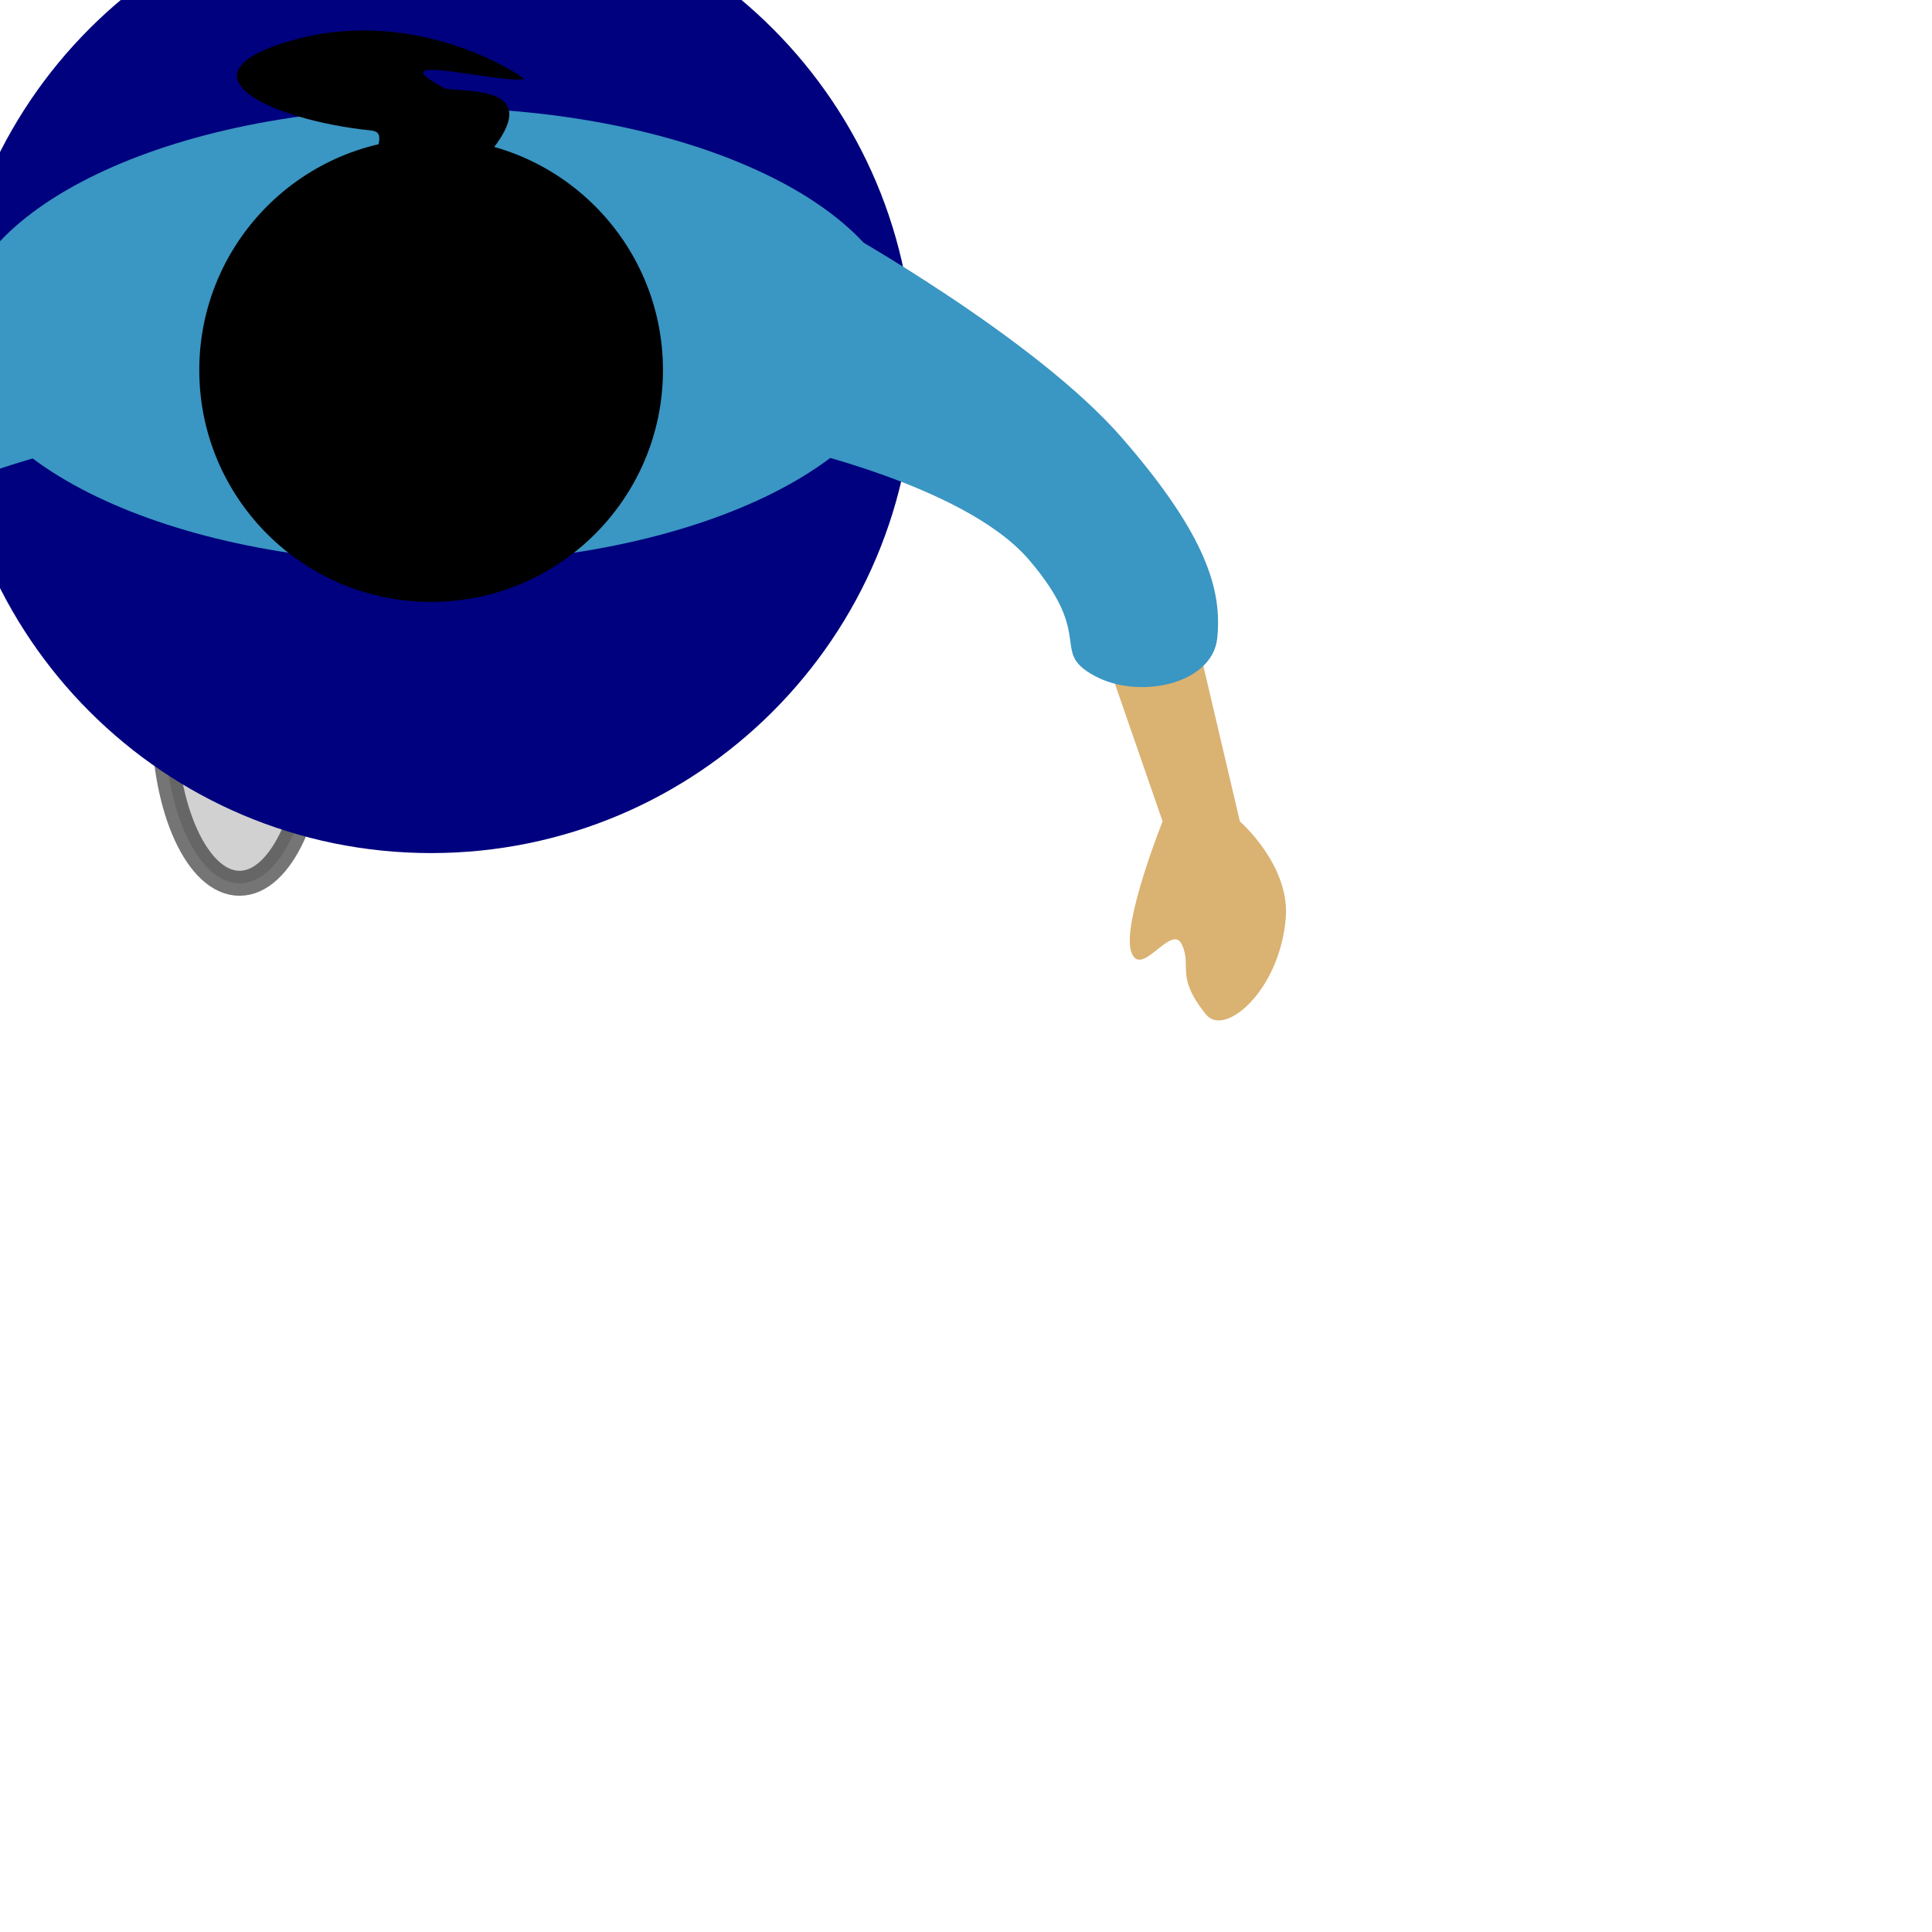
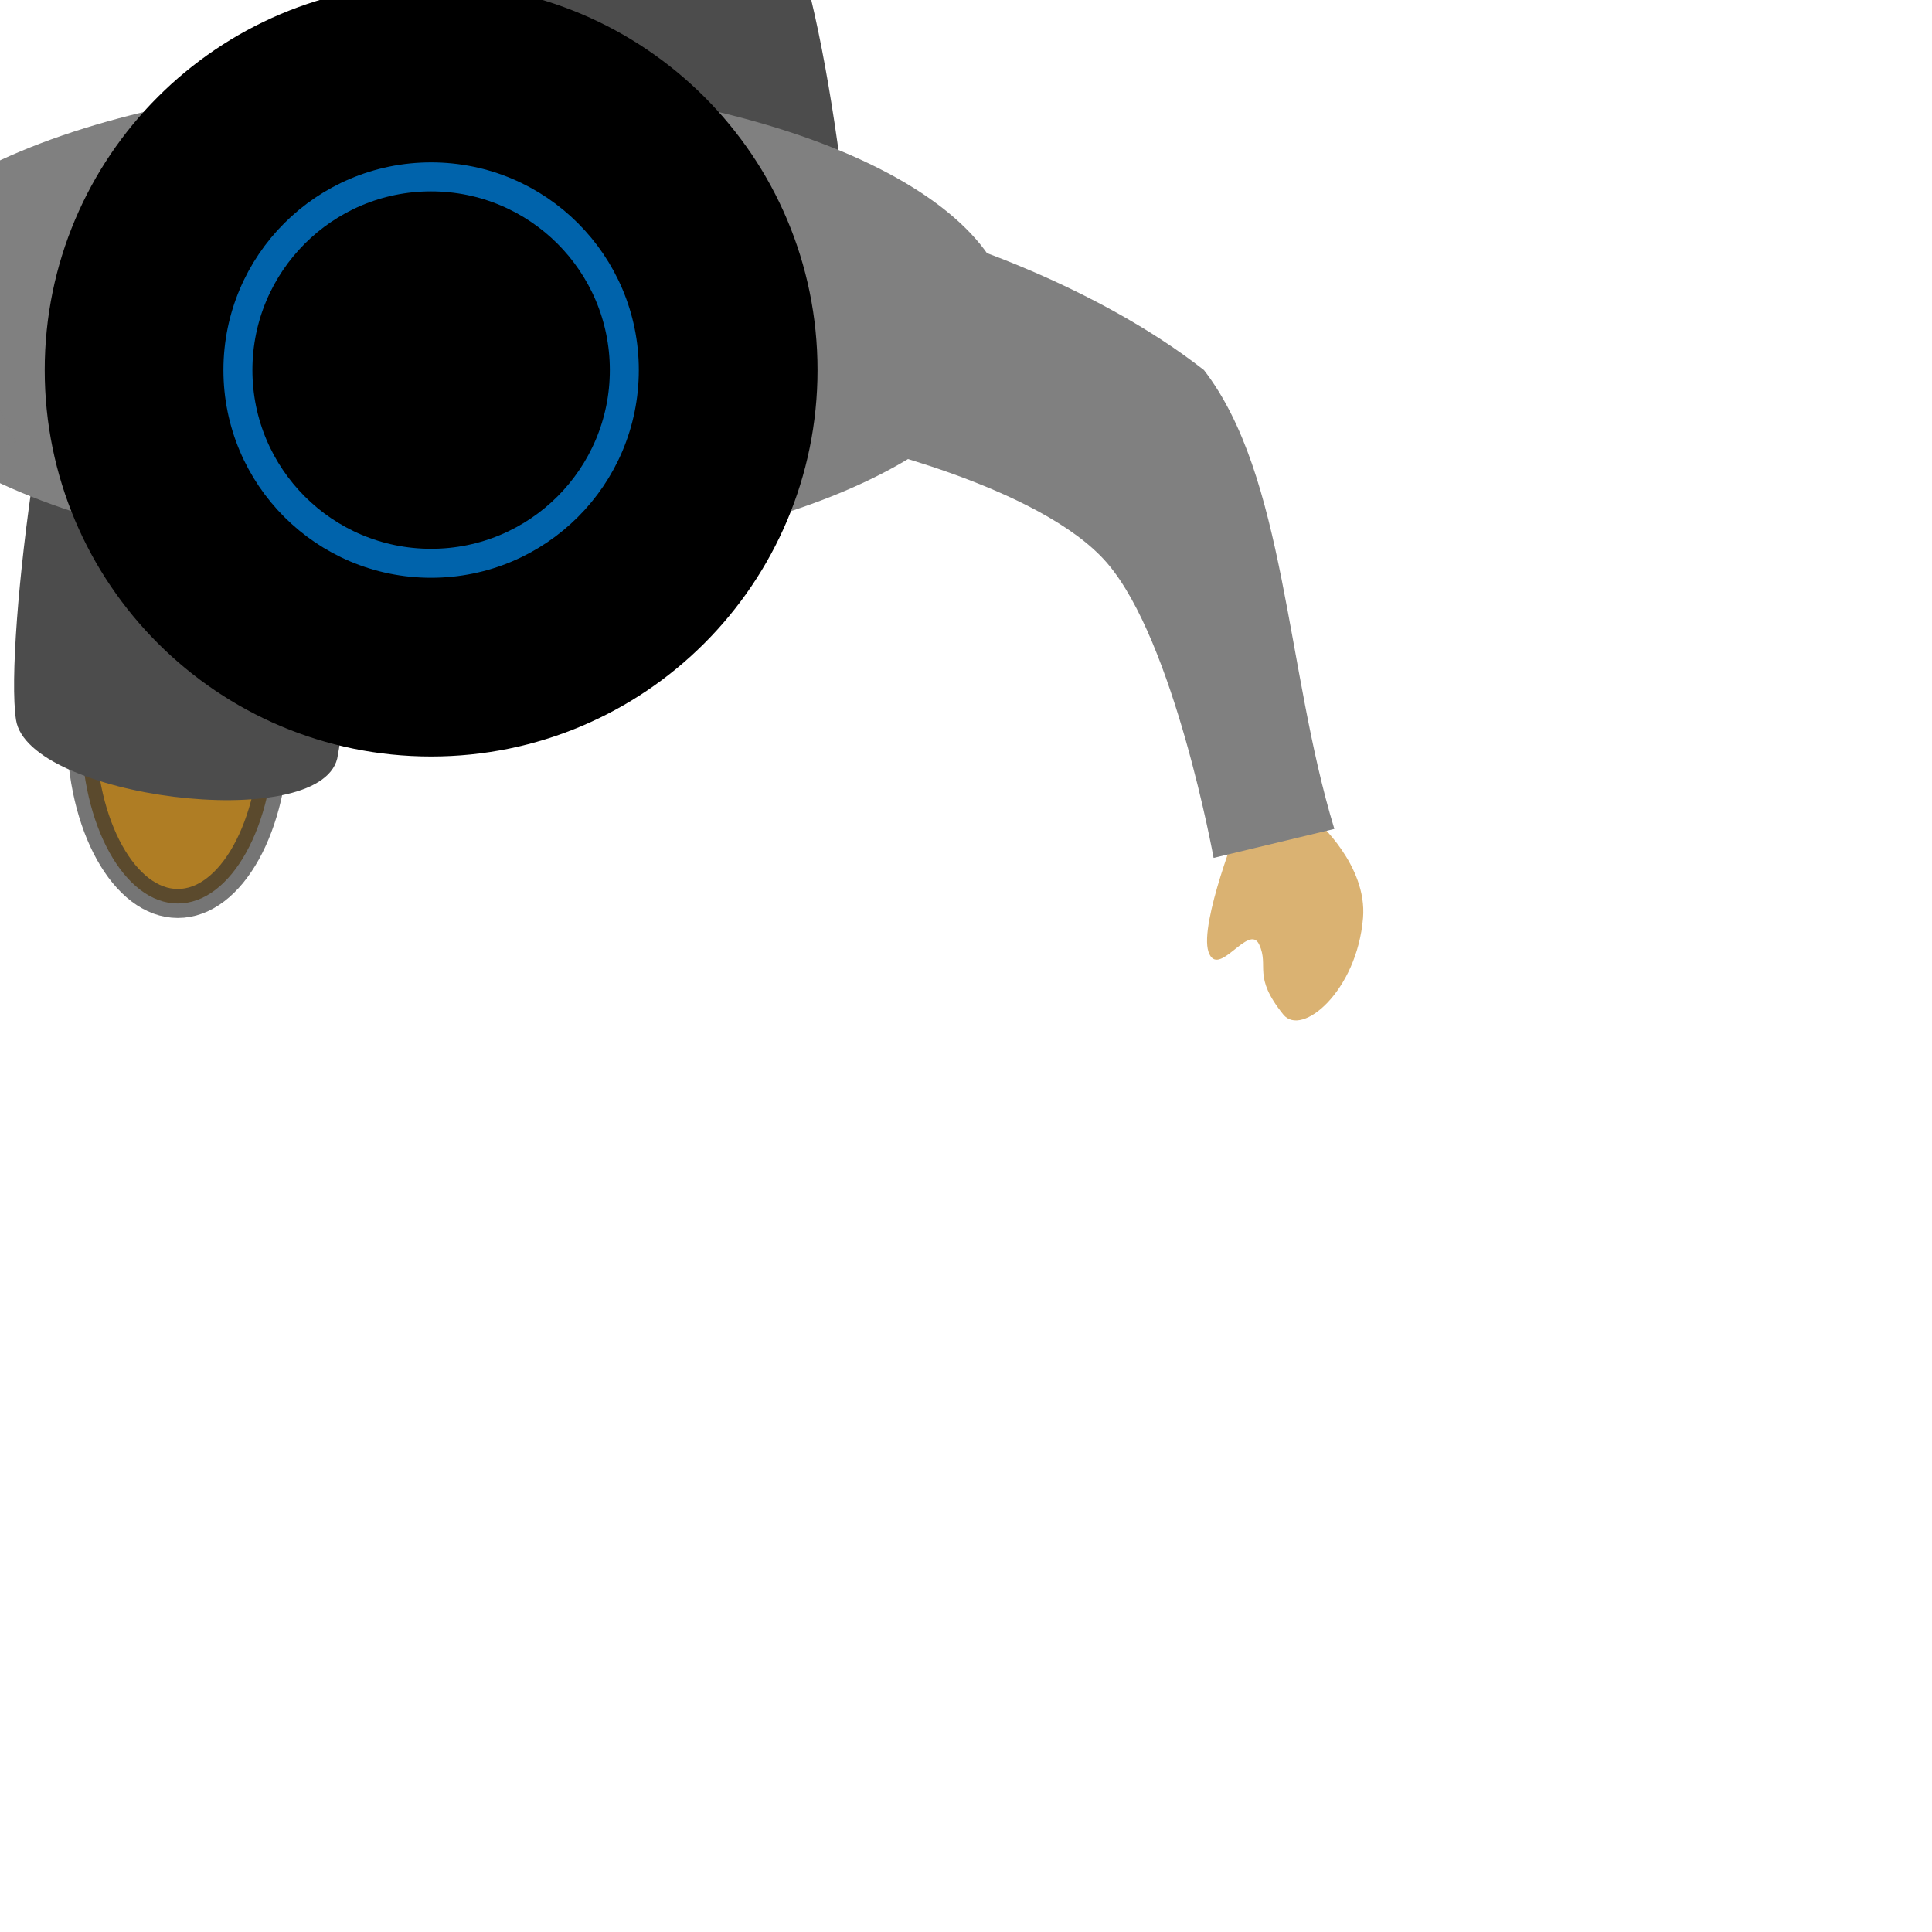
<svg xmlns="http://www.w3.org/2000/svg" width="100" height="100" viewBox="0 0 100 100" id="svg3431" version="1.1">
  <defs id="defs3433">
    <marker orient="auto" refY="0.0" refX="0.0" id="Arrow1Lend" style="overflow:visible;">
      <path id="path4359" d="M 0.0,0.0 L 5.0,-5.0 L -12.5,0.0 L 5.0,5.0 L 0.0,0.0 z " style="fill-rule:evenodd;stroke:#000000;stroke-width:1.0pt;" transform="scale(0.8) rotate(180) translate(12.5,0)" />
    </marker>
    <marker orient="auto" refY="0.0" refX="0.0" id="Arrow1Lstart" style="overflow:visible">
      <path id="path4356" d="M 0.0,0.0 L 5.0,-5.0 L -12.5,0.0 L 5.0,5.0 L 0.0,0.0 z " style="fill-rule:evenodd;stroke:#000000;stroke-width:1.0pt" transform="scale(0.8) translate(12.5,0)" />
    </marker>
  </defs>
-   <g id="man" transform="translate(-28.70711,-9.292894)" display="none" style="display:none">
-     <path style="fill:#dab272;fill-opacity:1;fill-rule:evenodd;stroke:none;stroke-width:1px;stroke-linecap:butt;stroke-linejoin:miter;stroke-opacity:1" d="m 5.162,51.807 c 0,0 -2.601,2.269 -2.375,5 0.314,3.789 3.172,6.181 4.125,5 1.62,-2.01 0.717,-2.473 1.25,-3.625 0.533,-1.153 2.133,1.832 2.625,0.375 0.492,-1.457 -1.625,-6.75 -1.625,-6.75 z" id="path4307" />
-     <g id="g4338" transform="matrix(1,0,0,-1,3.036688,1039.669)">
-       <ellipse style="fill:#af7d24;fill-opacity:1;stroke:#323232;stroke-width:1.5;stroke-miterlimit:4;stroke-dasharray:none;stroke-opacity:0.671" id="ellipse4342" cx="36.125" cy="1010.987" rx="5" ry="9" />
-       <ellipse ry="9" rx="5" cy="992.612" cx="34.875" id="path4313" style="fill:#af7d24;fill-opacity:1;stroke:#323232;stroke-width:1.5;stroke-miterlimit:4;stroke-dasharray:none;stroke-opacity:0.671" />
-       <path id="path4315" d="m 26.5,993.112 c -0.625,4.014 1.78,22.317 4,24 2.22,1.683 10.087,1.437 11.625,-1.625 1.489,-2.964 2.023,-19.271 1,-24.375 -0.963,-3.927 -16,-2.014 -16.625,2 z" style="fill:#4c4c4c;fill-opacity:1;fill-rule:evenodd;stroke:none;stroke-width:1px;stroke-linecap:butt;stroke-linejoin:miter;stroke-opacity:1" />
+   <g id="man" transform="translate(-28.70711,-9.292894)">
+     <g id="g4765" class="bottom">
+       <g class="leg leg--right" transform="matrix(1,0,0,-1,3.036688,1039.669)" id="g4338">
+         <ellipse ry="9" rx="5" cy="1010.987" cx="36.125" id="ellipse4342" style="fill:#af7d24;fill-opacity:1;stroke:#323232;stroke-width:1.5;stroke-miterlimit:4;stroke-dasharray:none;stroke-opacity:0.671" />
+         <ellipse style="fill:#af7d24;fill-opacity:1;stroke:#323232;stroke-width:1.5;stroke-miterlimit:4;stroke-dasharray:none;stroke-opacity:0.671" id="path4313" cx="34.875" cy="992.612" rx="5" ry="9" />
+         <path style="fill:#4c4c4c;fill-opacity:1;fill-rule:evenodd;stroke:none;stroke-width:1px;stroke-linecap:butt;stroke-linejoin:miter;stroke-opacity:1" d="m 26.5,993.112 c -0.625,4.014 1.78,22.317 4,24 2.22,1.683 10.087,1.437 11.625,-1.625 1.489,-2.964 2.023,-19.271 1,-24.375 -0.963,-3.927 -16,-2.014 -16.625,2 z" id="path4315" />
+       </g>
+       <g class="leg leg--left" id="g4344" transform="matrix(-1,0,0,-1,99.33919,1021.669)">
+         <ellipse style="fill:#af7d24;fill-opacity:1;stroke:#323232;stroke-width:1.5;stroke-miterlimit:4;stroke-dasharray:none;stroke-opacity:0.671" id="ellipse4346" cx="36.125" cy="1010.987" rx="5" ry="9" />
+         <ellipse ry="9" rx="5" cy="992.612" cx="34.875" id="ellipse4348" style="fill:#af7d24;fill-opacity:1;stroke:#323232;stroke-width:1.5;stroke-miterlimit:4;stroke-dasharray:none;stroke-opacity:0.671" />
+         <path id="path4350" d="m 26.5,993.112 c -0.625,4.014 1.78,22.317 4,24 2.22,1.683 10.087,1.437 11.625,-1.625 1.489,-2.964 2.023,-19.271 1,-24.375 -0.963,-3.927 -16,-2.014 -16.625,2 z" style="fill:#4c4c4c;fill-opacity:1;fill-rule:evenodd;stroke:none;stroke-width:1px;stroke-linecap:butt;stroke-linejoin:miter;stroke-opacity:1" />
+       </g>
    </g>
-     <g transform="matrix(-1,0,0,-1,99.33919,1021.669)" id="g4344">
-       <ellipse ry="9" rx="5" cy="1010.987" cx="36.125" id="ellipse4346" style="fill:#af7d24;fill-opacity:1;stroke:#323232;stroke-width:1.5;stroke-miterlimit:4;stroke-dasharray:none;stroke-opacity:0.671" />
-       <ellipse style="fill:#af7d24;fill-opacity:1;stroke:#323232;stroke-width:1.5;stroke-miterlimit:4;stroke-dasharray:none;stroke-opacity:0.671" id="ellipse4348" cx="34.875" cy="992.612" rx="5" ry="9" />
-       <path style="fill:#4c4c4c;fill-opacity:1;fill-rule:evenodd;stroke:none;stroke-width:1px;stroke-linecap:butt;stroke-linejoin:miter;stroke-opacity:1" d="m 26.5,993.112 c -0.625,4.014 1.78,22.317 4,24 2.22,1.683 10.087,1.437 11.625,-1.625 1.489,-2.964 2.023,-19.271 1,-24.375 -0.963,-3.927 -16,-2.014 -16.625,2 z" id="path4350" />
+     <g id="g4779" class="top">
+       <ellipse transform="scale(1,-1)" ry="12.5" rx="30" cy="-25.948" cx="51.022" id="path4247" style="fill:#808080;stroke:none;stroke-opacity:0.671" />
+       <g class="hands" id="g4757">
+         <g id="g4749">
+           <path id="path4307" d="m 5.162,51.807 c 0,0 -2.601,2.269 -2.375,5 0.314,3.789 3.172,6.181 4.125,5 1.62,-2.01 0.717,-2.473 1.25,-3.625 0.533,-1.153 2.133,1.832 2.625,0.375 0.492,-1.457 -1.625,-6.75 -1.625,-6.75 z" style="fill:#dab272;fill-opacity:1;fill-rule:evenodd;stroke:none;stroke-width:1px;stroke-linecap:butt;stroke-linejoin:miter;stroke-opacity:1" />
+           <path id="path4249" d="m 24.272,21.698 c 0,0 -7.485,2.235 -13.25,6.75 -4.235,5.484 -4.235,15.485 -6.75,23.75 l 6.25,1.5 c 0,0 2.024,-11.195 5.5,-15.25 3.476,-4.055 13.5,-6.25 13.5,-6.25 z" style="fill:#808080;fill-rule:evenodd;stroke:none;stroke-width:1px;stroke-linecap:butt;stroke-linejoin:miter;stroke-opacity:0.671" />
+         </g>
+         <g id="g4753">
+           <path style="fill:#dab272;fill-opacity:1;fill-rule:evenodd;stroke:none;stroke-width:1px;stroke-linecap:butt;stroke-linejoin:miter;stroke-opacity:1" d="m 96.883,51.807 c 0,0 2.601,2.269 2.375,5 -0.314,3.789 -3.172,6.181 -4.125,5 -1.62,-2.01 -0.717,-2.473 -1.25,-3.625 -0.533,-1.153 -2.133,1.832 -2.625,0.375 -0.492,-1.457 1.625,-6.75 1.625,-6.75 z" id="path4309" />
+           <path style="fill:#808080;fill-rule:evenodd;stroke:none;stroke-width:1px;stroke-linecap:butt;stroke-linejoin:miter;stroke-opacity:0.671" d="m 77.773,21.698 c 0,0 7.485,2.235 13.25,6.75 4.235,5.484 4.235,15.485 6.75,23.75 l -6.25,1.5 c 0,0 -2.024,-11.195 -5.5,-15.25 -3.476,-4.055 -13.5,-6.25 -13.5,-6.25 z" id="path4311" />
+         </g>
+       </g>
+       <g class="head" id="g4775">
+         <circle style="fill:#000000;stroke:none;stroke-opacity:1" id="path3443" cx="51.022" cy="-28.448" r="20" transform="scale(1,-1)" />
+         <circle style="fill:#000000;stroke:#0094ff;stroke-width:1.5;stroke-miterlimit:4;stroke-dasharray:none;stroke-opacity:0.671" id="path3445" cx="51.022" cy="-28.448" r="10" transform="scale(1,-1)" />
+       </g>
    </g>
-     <ellipse style="fill:#808080;stroke:none;stroke-opacity:0.671" id="path4247" cx="51.022" cy="-25.948" rx="30" ry="12.5" transform="scale(1,-1)" />
-     <path style="fill:#808080;fill-rule:evenodd;stroke:none;stroke-width:1px;stroke-linecap:butt;stroke-linejoin:miter;stroke-opacity:0.671" d="m 24.272,21.698 c 0,0 -7.485,2.235 -13.25,6.75 -4.235,5.484 -4.235,15.485 -6.75,23.75 l 6.25,1.5 c 0,0 2.024,-11.195 5.5,-15.25 3.476,-4.055 13.5,-6.25 13.5,-6.25 z" id="path4249" />
-     <path id="path4309" d="m 96.883,51.807 c 0,0 2.601,2.269 2.375,5 -0.314,3.789 -3.172,6.181 -4.125,5 -1.62,-2.01 -0.717,-2.473 -1.25,-3.625 -0.533,-1.153 -2.133,1.832 -2.625,0.375 -0.492,-1.457 1.625,-6.75 1.625,-6.75 z" style="fill:#dab272;fill-opacity:1;fill-rule:evenodd;stroke:none;stroke-width:1px;stroke-linecap:butt;stroke-linejoin:miter;stroke-opacity:1" />
-     <path id="path4311" d="m 77.773,21.698 c 0,0 7.485,2.235 13.25,6.75 4.235,5.484 4.235,15.485 6.75,23.75 l -6.25,1.5 c 0,0 -2.024,-11.195 -5.5,-15.25 -3.476,-4.055 -13.5,-6.25 -13.5,-6.25 z" style="fill:#808080;fill-rule:evenodd;stroke:none;stroke-width:1px;stroke-linecap:butt;stroke-linejoin:miter;stroke-opacity:0.671" />
-     <circle style="fill:#000000;stroke:none;stroke-opacity:1" id="path3443" cx="51.022" cy="-28.448" r="20" transform="scale(1,-1)" />
-     <circle style="fill:#000000;stroke:#0094ff;stroke-width:1.5;stroke-miterlimit:4;stroke-dasharray:none;stroke-opacity:0.671" id="path3445" cx="51.022" cy="-28.448" r="10" transform="scale(1,-1)" />
  </g>
-   <g transform="translate(-28.70711,-9.292894)" id="woman">
-     <g id="g4709" transform="matrix(-1,0,0,-1,99.14893,1021.227)">
-       <ellipse ry="8.53" rx="3.911" cy="993.187" cx="38.068" id="ellipse4711" style="fill:#d1d1d1;fill-opacity:1;stroke:#323232;stroke-width:1.292;stroke-miterlimit:4;stroke-dasharray:none;stroke-opacity:0.671" />
-       <ellipse style="fill:#d1d1d1;fill-opacity:1;stroke:#323232;stroke-width:1.292;stroke-miterlimit:4;stroke-dasharray:none;stroke-opacity:0.671" id="ellipse4713" cx="38.51" cy="1010.246" rx="3.911" ry="8.53" />
+   <g transform="translate(-28.70711,-9.292894)" id="woman" display="none" style="display:none">
+     <g id="g4717" class="bottom">
+       <g class="leg leg--left" transform="matrix(-1,0,0,-1,99.14893,1021.227)" id="g4709">
+         <ellipse style="fill:#d1d1d1;fill-opacity:1;stroke:#323232;stroke-width:1.292;stroke-miterlimit:4;stroke-dasharray:none;stroke-opacity:0.671" id="ellipse4711" cx="38.068" cy="993.187" rx="3.911" ry="8.53" />
+         <ellipse ry="8.53" rx="3.911" cy="1010.246" cx="38.51" id="ellipse4713" style="fill:#d1d1d1;fill-opacity:1;stroke:#323232;stroke-width:1.292;stroke-miterlimit:4;stroke-dasharray:none;stroke-opacity:0.671" />
+       </g>
+       <g class="leg leg--right" id="g4665" transform="matrix(1,0,0,-1,3.036688,1039.669)">
+         <ellipse ry="8.53" rx="3.911" cy="993.187" cx="38.068" id="ellipse4669" style="fill:#d1d1d1;fill-opacity:1;stroke:#323232;stroke-width:1.292;stroke-miterlimit:4;stroke-dasharray:none;stroke-opacity:0.671" />
+         <ellipse style="fill:#d1d1d1;fill-opacity:1;stroke:#323232;stroke-width:1.292;stroke-miterlimit:4;stroke-dasharray:none;stroke-opacity:0.671" id="ellipse4707" cx="38.51" cy="1010.246" rx="3.911" ry="8.53" />
+       </g>
+       <circle transform="scale(1,-1)" r="25" cy="-28.448" cx="51.022" id="circle4715" style="fill:#00017e;fill-opacity:1;stroke:none;stroke-width:1.5;stroke-miterlimit:4;stroke-dasharray:none;stroke-opacity:0.671" />
    </g>
-     <g transform="matrix(1,0,0,-1,3.036688,1039.669)" id="g4665">
-       <ellipse style="fill:#d1d1d1;fill-opacity:1;stroke:#323232;stroke-width:1.292;stroke-miterlimit:4;stroke-dasharray:none;stroke-opacity:0.671" id="ellipse4669" cx="38.068" cy="993.187" rx="3.911" ry="8.53" />
-       <ellipse ry="8.53" rx="3.911" cy="1010.246" cx="38.51" id="ellipse4707" style="fill:#d1d1d1;fill-opacity:1;stroke:#323232;stroke-width:1.292;stroke-miterlimit:4;stroke-dasharray:none;stroke-opacity:0.671" />
-     </g>
-     <circle style="fill:#00017e;fill-opacity:1;stroke:none;stroke-width:1.5;stroke-miterlimit:4;stroke-dasharray:none;stroke-opacity:0.671" id="circle4715" cx="51.022" cy="-28.448" r="25" transform="scale(1,-1)" />
-     <ellipse transform="scale(1,-1)" id="ellipse4681" style="fill:#3a96c3;fill-opacity:1;stroke:none;stroke-opacity:0.671" ry="11.793" rx="24.5" cy="-26.655" cx="51.022" />
-     <g id="g4697">
-       <path id="path4685" d="m 92.883,51.807 c 0,0 2.601,2.269 2.375,5 -0.314,3.789 -3.172,6.181 -4.125,5 -1.62,-2.01 -0.717,-2.473 -1.25,-3.625 -0.533,-1.153 -2.133,1.832 -2.625,0.375 -0.492,-1.457 1.625,-6.75 1.625,-6.75 l -3.313,-9.562 4.781,-1.219 z" style="fill:#dab272;fill-opacity:1;fill-rule:evenodd;stroke:none;stroke-width:1px;stroke-linecap:butt;stroke-linejoin:miter;stroke-opacity:1" />
-       <path id="path4687" d="m 72.273,21.198 c 0,0 10.001,5.581 14.5,10.75 4.499,5.169 5.18,7.992 4.938,10.375 -0.243,2.383 -4.057,3.213 -6.375,1.938 -2.318,-1.276 0.101,-1.945 -3.375,-6 -3.476,-4.055 -13.438,-6.062 -13.438,-6.062 z" style="fill:#3a96c3;fill-opacity:1;fill-rule:evenodd;stroke:none;stroke-width:1px;stroke-linecap:butt;stroke-linejoin:miter;stroke-opacity:0.671" />
-     </g>
-     <circle transform="scale(1,-1)" r="12" cy="-28.448" cx="51.022" id="circle4691" style="fill:#000000;fill-opacity:1;stroke:none;stroke-width:1.5;stroke-miterlimit:4;stroke-dasharray:none;stroke-opacity:0.671" />
-     <path style="fill:#000000;fill-opacity:1;fill-rule:evenodd;stroke:none;stroke-width:1px;stroke-linecap:butt;stroke-linejoin:miter;stroke-opacity:1" d="m 47.092,21.081 c 1.046,-4.186 1.757,-4.938 0.795,-5.038 -5.122,-0.531 -10.341,-2.917 -3.977,-4.685 6.364,-1.768 11.737,1.797 11.932,2.033 -1.325,0.223 -7.821,-1.498 -4.095,0.485 1.149,0.221 5.579,-0.238 1.867,3.828 -3.712,4.066 -6.522,3.377 -6.522,3.377 z" id="path4695" />
-     <g id="g4701" transform="matrix(-1,0,0,1,102.17,0)">
-       <path style="fill:#dab272;fill-opacity:1;fill-rule:evenodd;stroke:none;stroke-width:1px;stroke-linecap:butt;stroke-linejoin:miter;stroke-opacity:1" d="m 92.883,51.807 c 0,0 2.601,2.269 2.375,5 -0.314,3.789 -3.172,6.181 -4.125,5 -1.62,-2.01 -0.717,-2.473 -1.25,-3.625 -0.533,-1.153 -2.133,1.832 -2.625,0.375 -0.492,-1.457 1.625,-6.75 1.625,-6.75 l -3.313,-9.562 4.781,-1.219 z" id="path4703" />
-       <path style="fill:#3a96c3;fill-opacity:1;fill-rule:evenodd;stroke:none;stroke-width:1px;stroke-linecap:butt;stroke-linejoin:miter;stroke-opacity:0.671" d="m 72.273,21.198 c 0,0 10.001,5.581 14.5,10.75 4.499,5.169 5.18,7.992 4.938,10.375 -0.243,2.383 -4.057,3.213 -6.375,1.938 -2.318,-1.276 0.101,-1.945 -3.375,-6 -3.476,-4.055 -13.438,-6.062 -13.438,-6.062 z" id="path4705" />
+     <g id="g4726" class="top">
+       <ellipse cx="51.022" cy="-26.655" rx="24.5" ry="11.793" style="fill:#3a96c3;fill-opacity:1;stroke:none;stroke-opacity:0.671" id="ellipse4681" transform="scale(1,-1)" />
+       <g id="g4745" class="head">
+         <circle transform="scale(1,-1)" r="12" cy="-28.448" cx="51.022" id="circle4691" style="fill:#000000;fill-opacity:1;stroke:none;stroke-width:1.5;stroke-miterlimit:4;stroke-dasharray:none;stroke-opacity:0.671" />
+         <path style="fill:#000000;fill-opacity:1;fill-rule:evenodd;stroke:none;stroke-width:1px;stroke-linecap:butt;stroke-linejoin:miter;stroke-opacity:1" d="m 47.092,21.081 c 1.046,-4.186 1.757,-4.938 0.795,-5.038 -5.122,-0.531 -10.341,-2.917 -3.977,-4.685 6.364,-1.768 11.737,1.797 11.932,2.033 -1.325,0.223 -7.821,-1.498 -4.095,0.485 1.149,0.221 5.579,-0.238 1.867,3.828 -3.712,4.066 -6.522,3.377 -6.522,3.377 z" id="path4695" />
+       </g>
+       <g id="g4737" class="hands">
+         <g id="g4697">
+           <path id="path4685" d="m 92.883,51.807 c 0,0 2.601,2.269 2.375,5 -0.314,3.789 -3.172,6.181 -4.125,5 -1.62,-2.01 -0.717,-2.473 -1.25,-3.625 -0.533,-1.153 -2.133,1.832 -2.625,0.375 -0.492,-1.457 1.625,-6.75 1.625,-6.75 l -3.313,-9.562 4.781,-1.219 z" style="fill:#dab272;fill-opacity:1;fill-rule:evenodd;stroke:none;stroke-width:1px;stroke-linecap:butt;stroke-linejoin:miter;stroke-opacity:1" />
+           <path id="path4687" d="m 72.273,21.198 c 0,0 10.001,5.581 14.5,10.75 4.499,5.169 5.18,7.992 4.938,10.375 -0.243,2.383 -4.057,3.213 -6.375,1.938 -2.318,-1.276 0.101,-1.945 -3.375,-6 -3.476,-4.055 -13.438,-6.062 -13.438,-6.062 z" style="fill:#3a96c3;fill-opacity:1;fill-rule:evenodd;stroke:none;stroke-width:1px;stroke-linecap:butt;stroke-linejoin:miter;stroke-opacity:0.671" />
+         </g>
+         <g id="g4701" transform="matrix(-1,0,0,1,102.17,0)">
+           <path style="fill:#dab272;fill-opacity:1;fill-rule:evenodd;stroke:none;stroke-width:1px;stroke-linecap:butt;stroke-linejoin:miter;stroke-opacity:1" d="m 92.883,51.807 c 0,0 2.601,2.269 2.375,5 -0.314,3.789 -3.172,6.181 -4.125,5 -1.62,-2.01 -0.717,-2.473 -1.25,-3.625 -0.533,-1.153 -2.133,1.832 -2.625,0.375 -0.492,-1.457 1.625,-6.75 1.625,-6.75 l -3.313,-9.562 4.781,-1.219 z" id="path4703" />
+           <path style="fill:#3a96c3;fill-opacity:1;fill-rule:evenodd;stroke:none;stroke-width:1px;stroke-linecap:butt;stroke-linejoin:miter;stroke-opacity:0.671" d="m 72.273,21.198 c 0,0 10.001,5.581 14.5,10.75 4.499,5.169 5.18,7.992 4.938,10.375 -0.243,2.383 -4.057,3.213 -6.375,1.938 -2.318,-1.276 0.101,-1.945 -3.375,-6 -3.476,-4.055 -13.438,-6.062 -13.438,-6.062 z" id="path4705" />
+         </g>
+       </g>
    </g>
  </g>
</svg>
